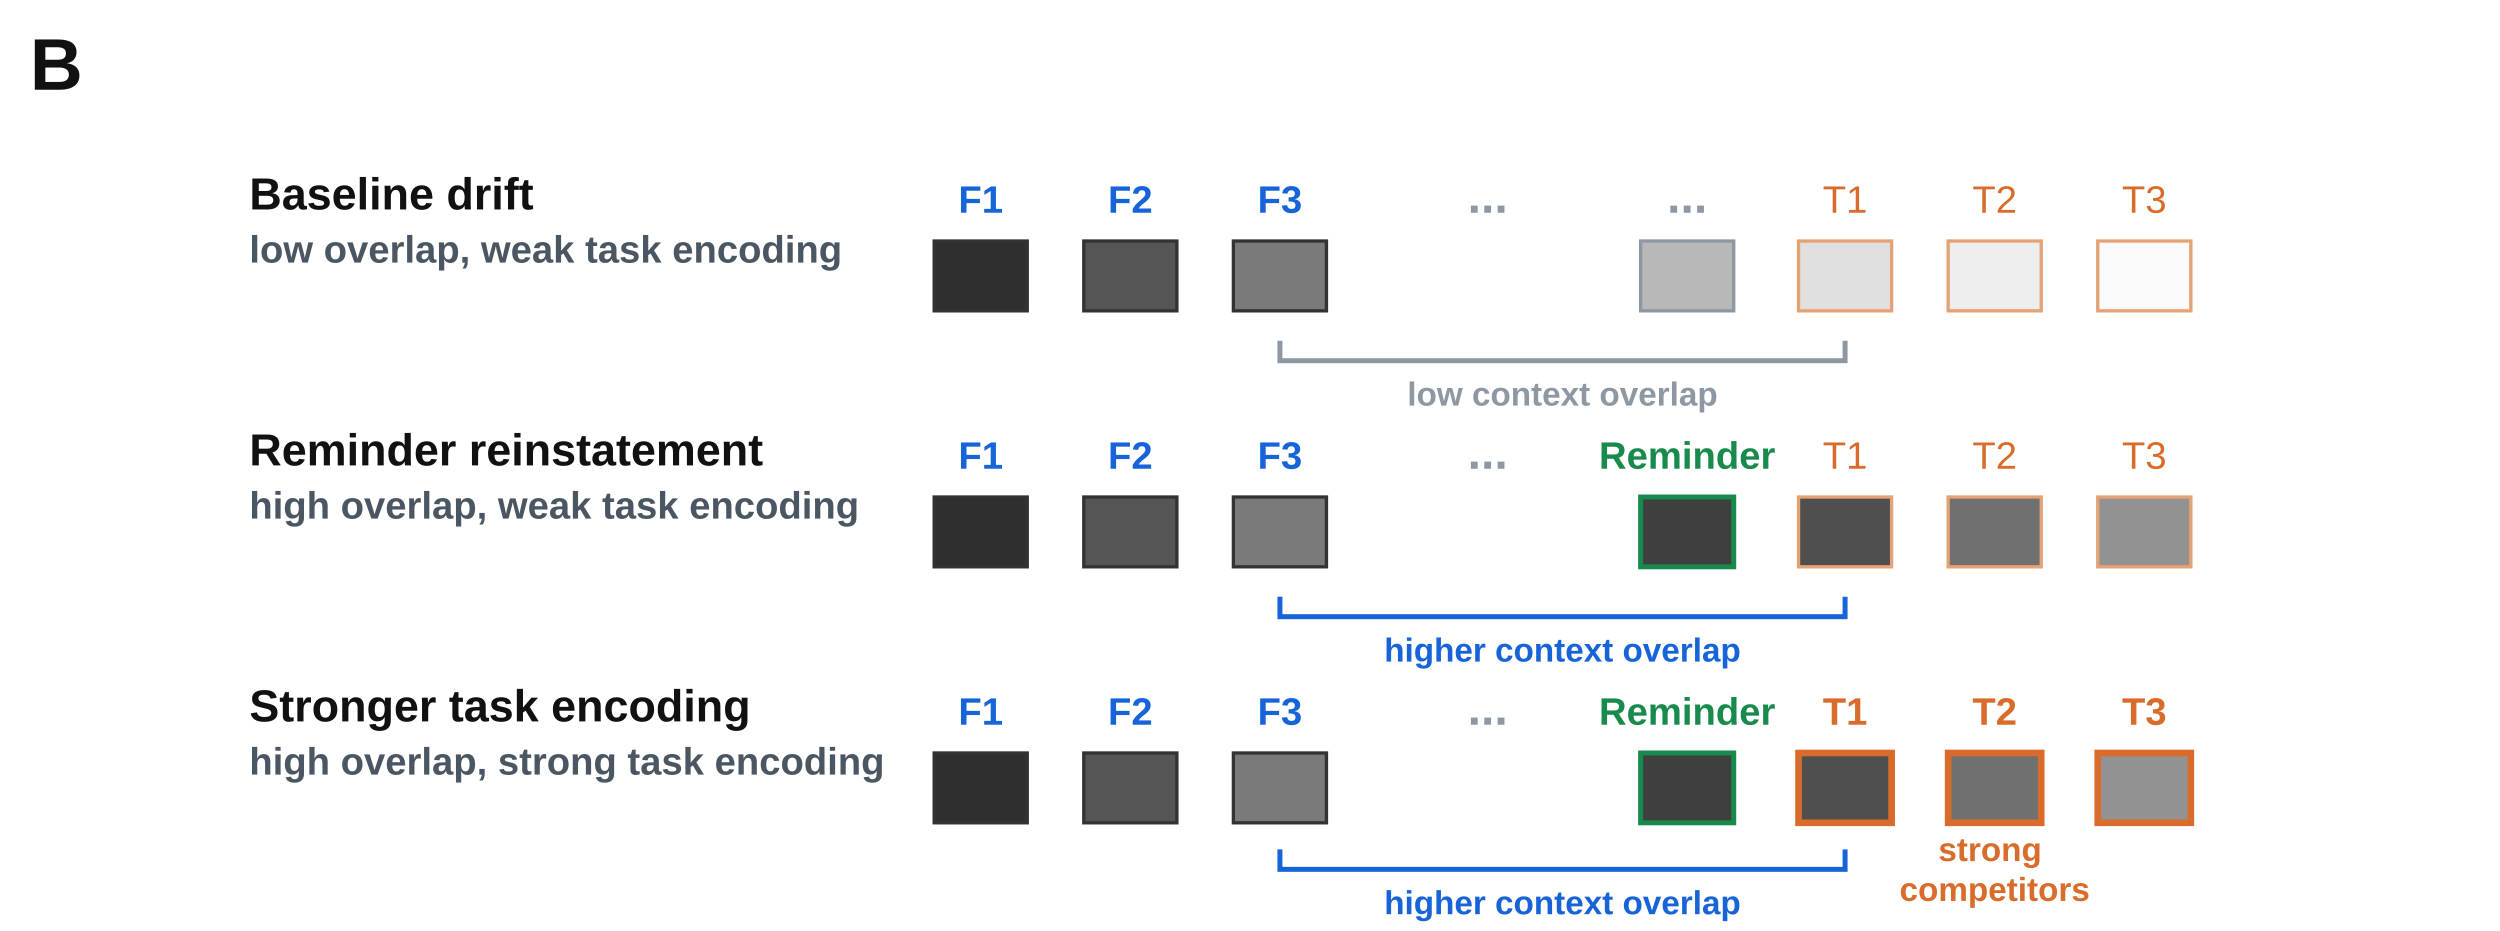
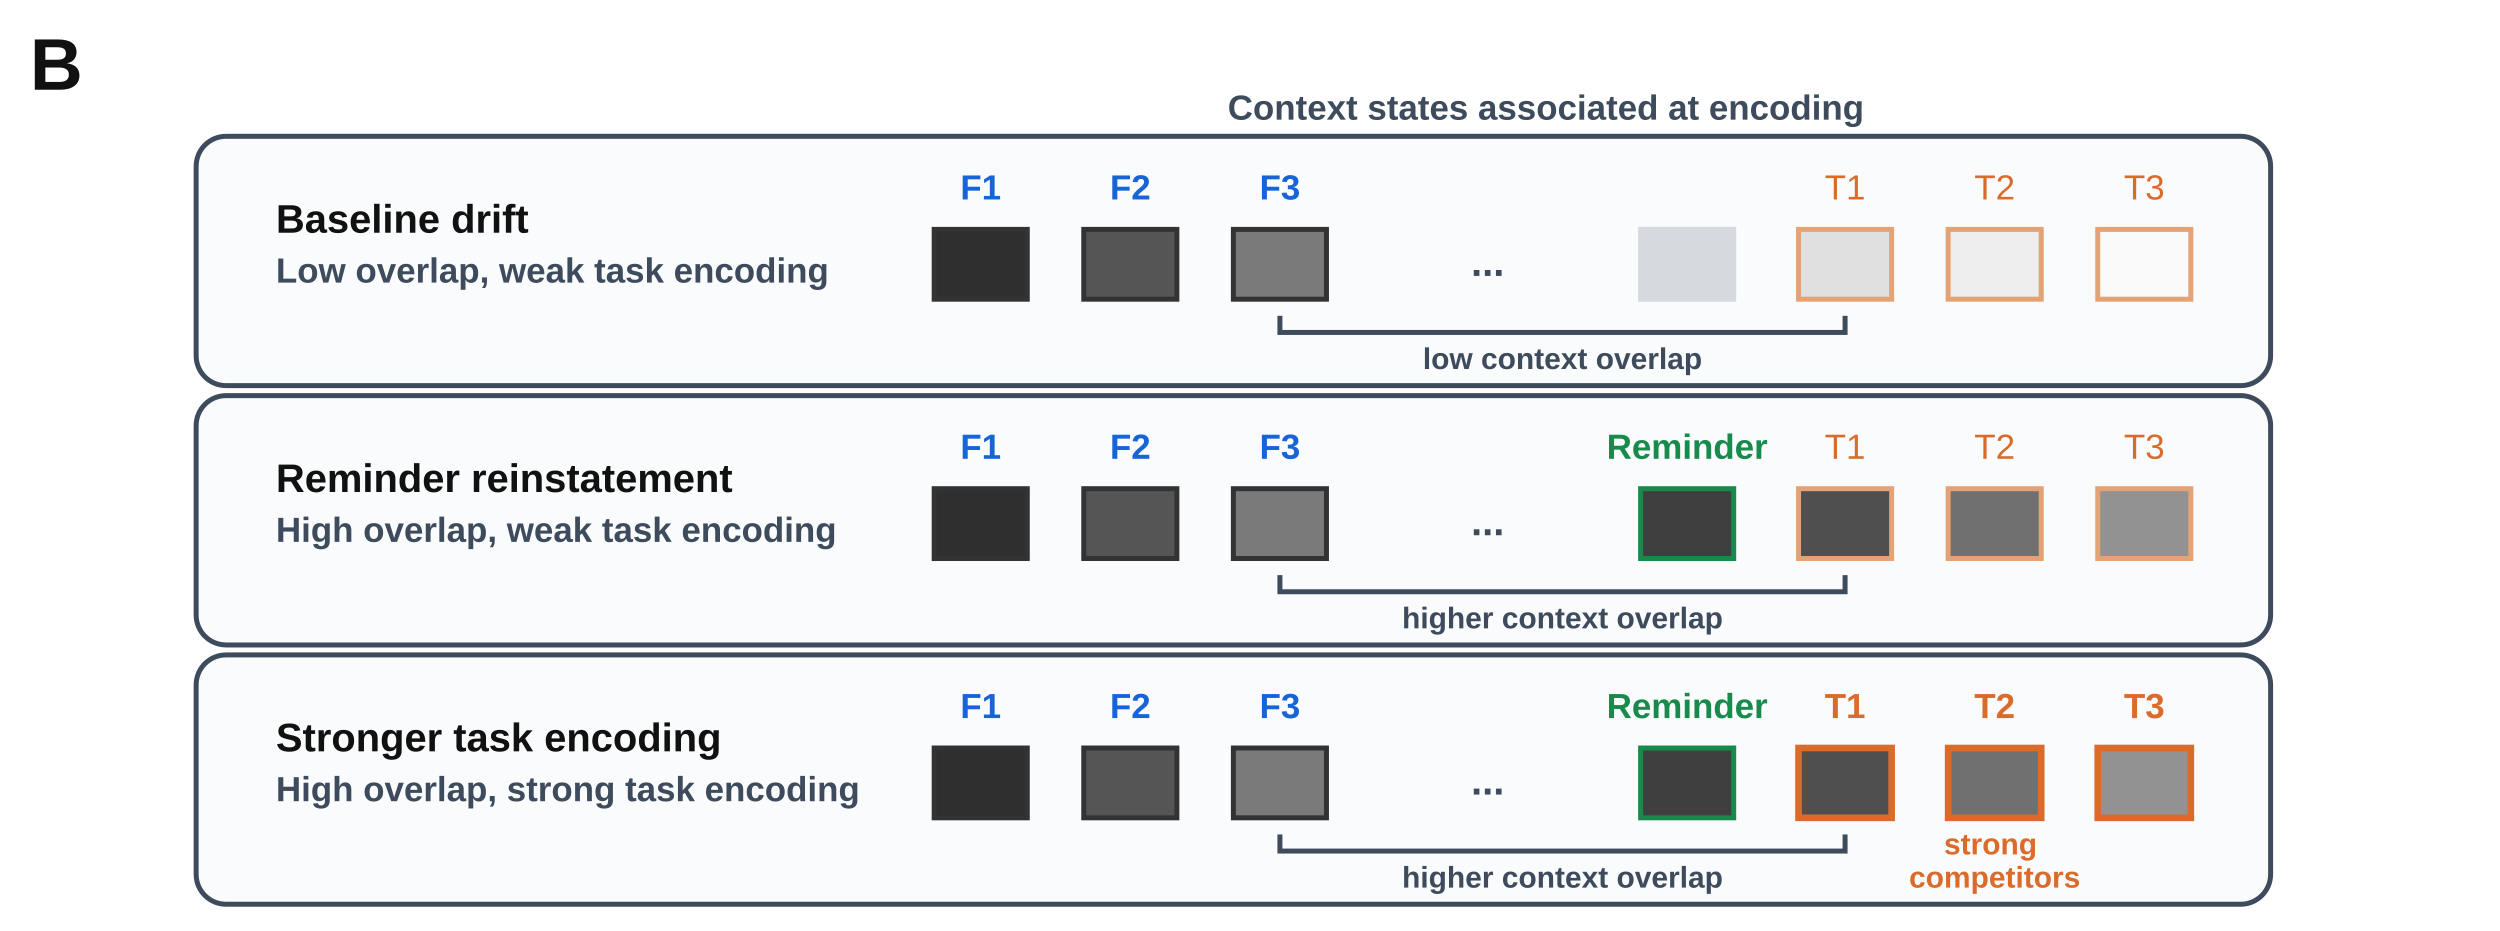
<svg xmlns="http://www.w3.org/2000/svg" viewBox="0 0 1504 560" width="1504" height="560" font-family="Arial, Helvetica, sans-serif">
  <rect x="0" y="0" width="1504" height="560" fill="white" />
  <text x="18" y="54" font-size="44" font-weight="700" fill="#111111" text-anchor="start">
    <tspan x="18" dy="0">B</tspan>
  </text>
-   <text x="150" y="126" font-size="27" font-weight="700" fill="#111111" text-anchor="start">
-     <tspan x="150" dy="0">Baseline drift</tspan>
+   <rect x="118" y="82" width="1248" height="150" rx="18" fill="#FAFBFC" stroke="#3D4B5C" stroke-width="3" />
+   <rect x="118" y="238" width="1248" height="150" rx="18" fill="#FAFBFC" stroke="#3D4B5C" stroke-width="3" />
+   <rect x="118" y="394" width="1248" height="150" rx="18" fill="#FAFBFC" stroke="#3D4B5C" stroke-width="3" />
+   <text x="930" y="72" font-size="21" font-weight="700" fill="#3D4B5C" text-anchor="middle">
+     <tspan x="930" dy="0">Context states associated at encoding</tspan>
  </text>
-   <text x="150" y="158" font-size="23" font-weight="700" fill="#4B5663" text-anchor="start">
-     <tspan x="150" dy="0">low overlap, weak task encoding</tspan>
+   <text x="166" y="140" font-size="24" font-weight="700" fill="#111111" text-anchor="start">
+     <tspan x="166" dy="0">Baseline drift</tspan>
  </text>
-   <text x="590" y="128" font-size="23" font-weight="700" fill="#1764D8" text-anchor="middle">
+   <text x="166" y="170" font-size="21" font-weight="600" fill="#3D4B5C" text-anchor="start">
+     <tspan x="166" dy="0">Low overlap, weak task encoding</tspan>
+   </text>
+   <text x="590" y="120" font-size="21" font-weight="700" fill="#1764D8" text-anchor="middle">
    <tspan x="590" dy="0">F1</tspan>
  </text>
-   <text x="680" y="128" font-size="23" font-weight="700" fill="#1764D8" text-anchor="middle">
+   <text x="680" y="120" font-size="21" font-weight="700" fill="#1764D8" text-anchor="middle">
    <tspan x="680" dy="0">F2</tspan>
  </text>
-   <text x="770" y="128" font-size="23" font-weight="700" fill="#1764D8" text-anchor="middle">
+   <text x="770" y="120" font-size="21" font-weight="700" fill="#1764D8" text-anchor="middle">
    <tspan x="770" dy="0">F3</tspan>
  </text>
-   <text x="895" y="128" font-size="29" font-weight="700" fill="#8E98A3" text-anchor="middle">
+   <text x="1110" y="120" font-size="21" font-weight="500" fill="#D96B2B" text-anchor="middle">
+     <tspan x="1110" dy="0">T1</tspan>
+   </text>
+   <text x="1200" y="120" font-size="21" font-weight="500" fill="#D96B2B" text-anchor="middle">
+     <tspan x="1200" dy="0">T2</tspan>
+   </text>
+   <text x="1290" y="120" font-size="21" font-weight="500" fill="#D96B2B" text-anchor="middle">
+     <tspan x="1290" dy="0">T3</tspan>
+   </text>
+   <text x="895" y="166" font-size="24" font-weight="700" fill="#3D4B5C" text-anchor="middle">
    <tspan x="895" dy="0">...</tspan>
  </text>
-   <text x="1015" y="128" font-size="29" font-weight="700" fill="#8E98A3" text-anchor="middle">
-     <tspan x="1015" dy="0">...</tspan>
+   <rect x="562" y="138" width="56" height="42" fill="#2F2F2F" stroke="#333333" stroke-width="3" />
+   <rect x="652" y="138" width="56" height="42" fill="#555555" stroke="#333333" stroke-width="3" />
+   <rect x="742" y="138" width="56" height="42" fill="#7A7A7A" stroke="#333333" stroke-width="3" />
+   <rect x="987" y="138" width="56" height="42" fill="#D6D9DD" stroke="#D6D9DD" stroke-width="3" />
+   <rect x="1082" y="138" width="56" height="42" fill="#E0E0E0" stroke="#E5A274" stroke-width="3" />
+   <rect x="1172" y="138" width="56" height="42" fill="#EEEEEE" stroke="#E5A274" stroke-width="3" />
+   <rect x="1262" y="138" width="56" height="42" fill="#FAFAFA" stroke="#E5A274" stroke-width="3" />
+   <path d="M 770 190 L 770 200 L 1110 200 L 1110 190" fill="none" stroke="#3D4B5C" stroke-width="3" />
+   <text x="940" y="222" font-size="18" font-weight="700" fill="#3D4B5C" text-anchor="middle">
+     <tspan x="940" dy="0">low context overlap</tspan>
  </text>
-   <text x="1110" y="128" font-size="23" font-weight="500" fill="#D96B2B" text-anchor="middle">
+   <text x="166" y="296" font-size="24" font-weight="700" fill="#111111" text-anchor="start">
+     <tspan x="166" dy="0">Reminder reinstatement</tspan>
+   </text>
+   <text x="166" y="326" font-size="21" font-weight="600" fill="#3D4B5C" text-anchor="start">
+     <tspan x="166" dy="0">High overlap, weak task encoding</tspan>
+   </text>
+   <text x="590" y="276" font-size="21" font-weight="700" fill="#1764D8" text-anchor="middle">
+     <tspan x="590" dy="0">F1</tspan>
+   </text>
+   <text x="680" y="276" font-size="21" font-weight="700" fill="#1764D8" text-anchor="middle">
+     <tspan x="680" dy="0">F2</tspan>
+   </text>
+   <text x="770" y="276" font-size="21" font-weight="700" fill="#1764D8" text-anchor="middle">
+     <tspan x="770" dy="0">F3</tspan>
+   </text>
+   <text x="1015" y="276" font-size="21" font-weight="700" fill="#178A4C" text-anchor="middle">
+     <tspan x="1015" dy="0">Reminder</tspan>
+   </text>
+   <text x="1110" y="276" font-size="21" font-weight="500" fill="#D96B2B" text-anchor="middle">
    <tspan x="1110" dy="0">T1</tspan>
  </text>
-   <text x="1200" y="128" font-size="23" font-weight="500" fill="#D96B2B" text-anchor="middle">
+   <text x="1200" y="276" font-size="21" font-weight="500" fill="#D96B2B" text-anchor="middle">
    <tspan x="1200" dy="0">T2</tspan>
  </text>
-   <text x="1290" y="128" font-size="23" font-weight="500" fill="#D96B2B" text-anchor="middle">
+   <text x="1290" y="276" font-size="21" font-weight="500" fill="#D96B2B" text-anchor="middle">
    <tspan x="1290" dy="0">T3</tspan>
  </text>
-   <rect x="562" y="145" width="56" height="42" fill="#2F2F2F" stroke="#333333" stroke-width="2" />
-   <rect x="652" y="145" width="56" height="42" fill="#555555" stroke="#333333" stroke-width="2" />
-   <rect x="742" y="145" width="56" height="42" fill="#7A7A7A" stroke="#333333" stroke-width="2" />
-   <rect x="987" y="145" width="56" height="42" fill="#B8B8B8" stroke="#8E98A3" stroke-width="2" />
-   <rect x="1082" y="145" width="56" height="42" fill="#E0E0E0" stroke="#E5A274" stroke-width="2" />
-   <rect x="1172" y="145" width="56" height="42" fill="#EEEEEE" stroke="#E5A274" stroke-width="2" />
-   <rect x="1262" y="145" width="56" height="42" fill="#FAFAFA" stroke="#E5A274" stroke-width="2" />
-   <path d="M 770 205 L 770 217 L 1110 217 L 1110 205" fill="none" stroke="#8E98A3" stroke-width="3" />
-   <text x="940" y="244" font-size="20" font-weight="700" fill="#8E98A3" text-anchor="middle">
-     <tspan x="940" dy="0">low context overlap</tspan>
+   <text x="895" y="322" font-size="24" font-weight="700" fill="#3D4B5C" text-anchor="middle">
+     <tspan x="895" dy="0">...</tspan>
  </text>
-   <text x="150" y="280" font-size="27" font-weight="700" fill="#111111" text-anchor="start">
-     <tspan x="150" dy="0">Reminder reinstatement</tspan>
+   <rect x="562" y="294" width="56" height="42" fill="#2F2F2F" stroke="#333333" stroke-width="3" />
+   <rect x="652" y="294" width="56" height="42" fill="#555555" stroke="#333333" stroke-width="3" />
+   <rect x="742" y="294" width="56" height="42" fill="#7A7A7A" stroke="#333333" stroke-width="3" />
+   <rect x="987" y="294" width="56" height="42" fill="#3F3F3F" stroke="#178A4C" stroke-width="3" />
+   <rect x="1082" y="294" width="56" height="42" fill="#4F4F4F" stroke="#E5A274" stroke-width="3" />
+   <rect x="1172" y="294" width="56" height="42" fill="#707070" stroke="#E5A274" stroke-width="3" />
+   <rect x="1262" y="294" width="56" height="42" fill="#929292" stroke="#E5A274" stroke-width="3" />
+   <path d="M 770 346 L 770 356 L 1110 356 L 1110 346" fill="none" stroke="#3D4B5C" stroke-width="3" />
+   <text x="940" y="378" font-size="18" font-weight="700" fill="#3D4B5C" text-anchor="middle">
+     <tspan x="940" dy="0">higher context overlap</tspan>
  </text>
-   <text x="150" y="312" font-size="23" font-weight="700" fill="#4B5663" text-anchor="start">
-     <tspan x="150" dy="0">high overlap, weak task encoding</tspan>
+   <text x="166" y="452" font-size="24" font-weight="700" fill="#111111" text-anchor="start">
+     <tspan x="166" dy="0">Stronger task encoding</tspan>
  </text>
-   <text x="590" y="282" font-size="23" font-weight="700" fill="#1764D8" text-anchor="middle">
+   <text x="166" y="482" font-size="21" font-weight="600" fill="#3D4B5C" text-anchor="start">
+     <tspan x="166" dy="0">High overlap, strong task encoding</tspan>
+   </text>
+   <text x="590" y="432" font-size="21" font-weight="700" fill="#1764D8" text-anchor="middle">
    <tspan x="590" dy="0">F1</tspan>
  </text>
-   <text x="680" y="282" font-size="23" font-weight="700" fill="#1764D8" text-anchor="middle">
+   <text x="680" y="432" font-size="21" font-weight="700" fill="#1764D8" text-anchor="middle">
    <tspan x="680" dy="0">F2</tspan>
  </text>
-   <text x="770" y="282" font-size="23" font-weight="700" fill="#1764D8" text-anchor="middle">
+   <text x="770" y="432" font-size="21" font-weight="700" fill="#1764D8" text-anchor="middle">
    <tspan x="770" dy="0">F3</tspan>
  </text>
-   <text x="895" y="282" font-size="29" font-weight="700" fill="#8E98A3" text-anchor="middle">
+   <text x="1015" y="432" font-size="21" font-weight="700" fill="#178A4C" text-anchor="middle">
+     <tspan x="1015" dy="0">Reminder</tspan>
+   </text>
+   <text x="1110" y="432" font-size="21" font-weight="800" fill="#D96B2B" text-anchor="middle">
+     <tspan x="1110" dy="0">T1</tspan>
+   </text>
+   <text x="1200" y="432" font-size="21" font-weight="800" fill="#D96B2B" text-anchor="middle">
+     <tspan x="1200" dy="0">T2</tspan>
+   </text>
+   <text x="1290" y="432" font-size="21" font-weight="800" fill="#D96B2B" text-anchor="middle">
+     <tspan x="1290" dy="0">T3</tspan>
+   </text>
+   <text x="895" y="478" font-size="24" font-weight="700" fill="#3D4B5C" text-anchor="middle">
    <tspan x="895" dy="0">...</tspan>
  </text>
-   <text x="1015" y="282" font-size="23" font-weight="700" fill="#178A4C" text-anchor="middle">
-     <tspan x="1015" dy="0">Reminder</tspan>
-   </text>
-   <text x="1110" y="282" font-size="23" font-weight="500" fill="#D96B2B" text-anchor="middle">
-     <tspan x="1110" dy="0">T1</tspan>
-   </text>
-   <text x="1200" y="282" font-size="23" font-weight="500" fill="#D96B2B" text-anchor="middle">
-     <tspan x="1200" dy="0">T2</tspan>
-   </text>
-   <text x="1290" y="282" font-size="23" font-weight="500" fill="#D96B2B" text-anchor="middle">
-     <tspan x="1290" dy="0">T3</tspan>
-   </text>
-   <rect x="562" y="299" width="56" height="42" fill="#2F2F2F" stroke="#333333" stroke-width="2" />
-   <rect x="652" y="299" width="56" height="42" fill="#555555" stroke="#333333" stroke-width="2" />
-   <rect x="742" y="299" width="56" height="42" fill="#7A7A7A" stroke="#333333" stroke-width="2" />
-   <rect x="987" y="299" width="56" height="42" fill="#3F3F3F" stroke="#178A4C" stroke-width="3" />
-   <rect x="1082" y="299" width="56" height="42" fill="#4F4F4F" stroke="#E5A274" stroke-width="2" />
-   <rect x="1172" y="299" width="56" height="42" fill="#707070" stroke="#E5A274" stroke-width="2" />
-   <rect x="1262" y="299" width="56" height="42" fill="#929292" stroke="#E5A274" stroke-width="2" />
-   <path d="M 770 359 L 770 371 L 1110 371 L 1110 359" fill="none" stroke="#1764D8" stroke-width="3" />
-   <text x="940" y="398" font-size="20" font-weight="700" fill="#1764D8" text-anchor="middle">
+   <rect x="562" y="450" width="56" height="42" fill="#2F2F2F" stroke="#333333" stroke-width="3" />
+   <rect x="652" y="450" width="56" height="42" fill="#555555" stroke="#333333" stroke-width="3" />
+   <rect x="742" y="450" width="56" height="42" fill="#7A7A7A" stroke="#333333" stroke-width="3" />
+   <rect x="987" y="450" width="56" height="42" fill="#3F3F3F" stroke="#178A4C" stroke-width="3" />
+   <rect x="1082" y="450" width="56" height="42" fill="#4F4F4F" stroke="#D96B2B" stroke-width="4" />
+   <rect x="1172" y="450" width="56" height="42" fill="#707070" stroke="#D96B2B" stroke-width="4" />
+   <rect x="1262" y="450" width="56" height="42" fill="#929292" stroke="#D96B2B" stroke-width="4" />
+   <path d="M 770 502 L 770 512 L 1110 512 L 1110 502" fill="none" stroke="#3D4B5C" stroke-width="3" />
+   <text x="940" y="534" font-size="18" font-weight="700" fill="#3D4B5C" text-anchor="middle">
    <tspan x="940" dy="0">higher context overlap</tspan>
  </text>
-   <text x="150" y="434" font-size="27" font-weight="700" fill="#111111" text-anchor="start">
-     <tspan x="150" dy="0">Stronger task encoding</tspan>
-   </text>
-   <text x="150" y="466" font-size="23" font-weight="700" fill="#4B5663" text-anchor="start">
-     <tspan x="150" dy="0">high overlap, strong task encoding</tspan>
-   </text>
-   <text x="590" y="436" font-size="23" font-weight="700" fill="#1764D8" text-anchor="middle">
-     <tspan x="590" dy="0">F1</tspan>
-   </text>
-   <text x="680" y="436" font-size="23" font-weight="700" fill="#1764D8" text-anchor="middle">
-     <tspan x="680" dy="0">F2</tspan>
-   </text>
-   <text x="770" y="436" font-size="23" font-weight="700" fill="#1764D8" text-anchor="middle">
-     <tspan x="770" dy="0">F3</tspan>
-   </text>
-   <text x="895" y="436" font-size="29" font-weight="700" fill="#8E98A3" text-anchor="middle">
-     <tspan x="895" dy="0">...</tspan>
-   </text>
-   <text x="1015" y="436" font-size="23" font-weight="700" fill="#178A4C" text-anchor="middle">
-     <tspan x="1015" dy="0">Reminder</tspan>
-   </text>
-   <text x="1110" y="436" font-size="23" font-weight="800" fill="#D96B2B" text-anchor="middle">
-     <tspan x="1110" dy="0">T1</tspan>
-   </text>
-   <text x="1200" y="436" font-size="23" font-weight="800" fill="#D96B2B" text-anchor="middle">
-     <tspan x="1200" dy="0">T2</tspan>
-   </text>
-   <text x="1290" y="436" font-size="23" font-weight="800" fill="#D96B2B" text-anchor="middle">
-     <tspan x="1290" dy="0">T3</tspan>
-   </text>
-   <rect x="562" y="453" width="56" height="42" fill="#2F2F2F" stroke="#333333" stroke-width="2" />
-   <rect x="652" y="453" width="56" height="42" fill="#555555" stroke="#333333" stroke-width="2" />
-   <rect x="742" y="453" width="56" height="42" fill="#7A7A7A" stroke="#333333" stroke-width="2" />
-   <rect x="987" y="453" width="56" height="42" fill="#3F3F3F" stroke="#178A4C" stroke-width="3" />
-   <rect x="1082" y="453" width="56" height="42" fill="#4F4F4F" stroke="#D96B2B" stroke-width="4" />
-   <rect x="1172" y="453" width="56" height="42" fill="#707070" stroke="#D96B2B" stroke-width="4" />
-   <rect x="1262" y="453" width="56" height="42" fill="#929292" stroke="#D96B2B" stroke-width="4" />
-   <path d="M 770 511 L 770 523 L 1110 523 L 1110 511" fill="none" stroke="#1764D8" stroke-width="3" />
-   <text x="940" y="550" font-size="20" font-weight="700" fill="#1764D8" text-anchor="middle">
-     <tspan x="940" dy="0">higher context overlap</tspan>
-   </text>
-   <text x="1200" y="518" font-size="20" font-weight="800" fill="#D96B2B" text-anchor="middle">
+   <text x="1200" y="514" font-size="18" font-weight="800" fill="#D96B2B" text-anchor="middle">
    <tspan x="1200" dy="0">strong</tspan>
-     <tspan x="1200" dy="24">competitors</tspan>
+     <tspan x="1200" dy="20">competitors</tspan>
  </text>
</svg>
